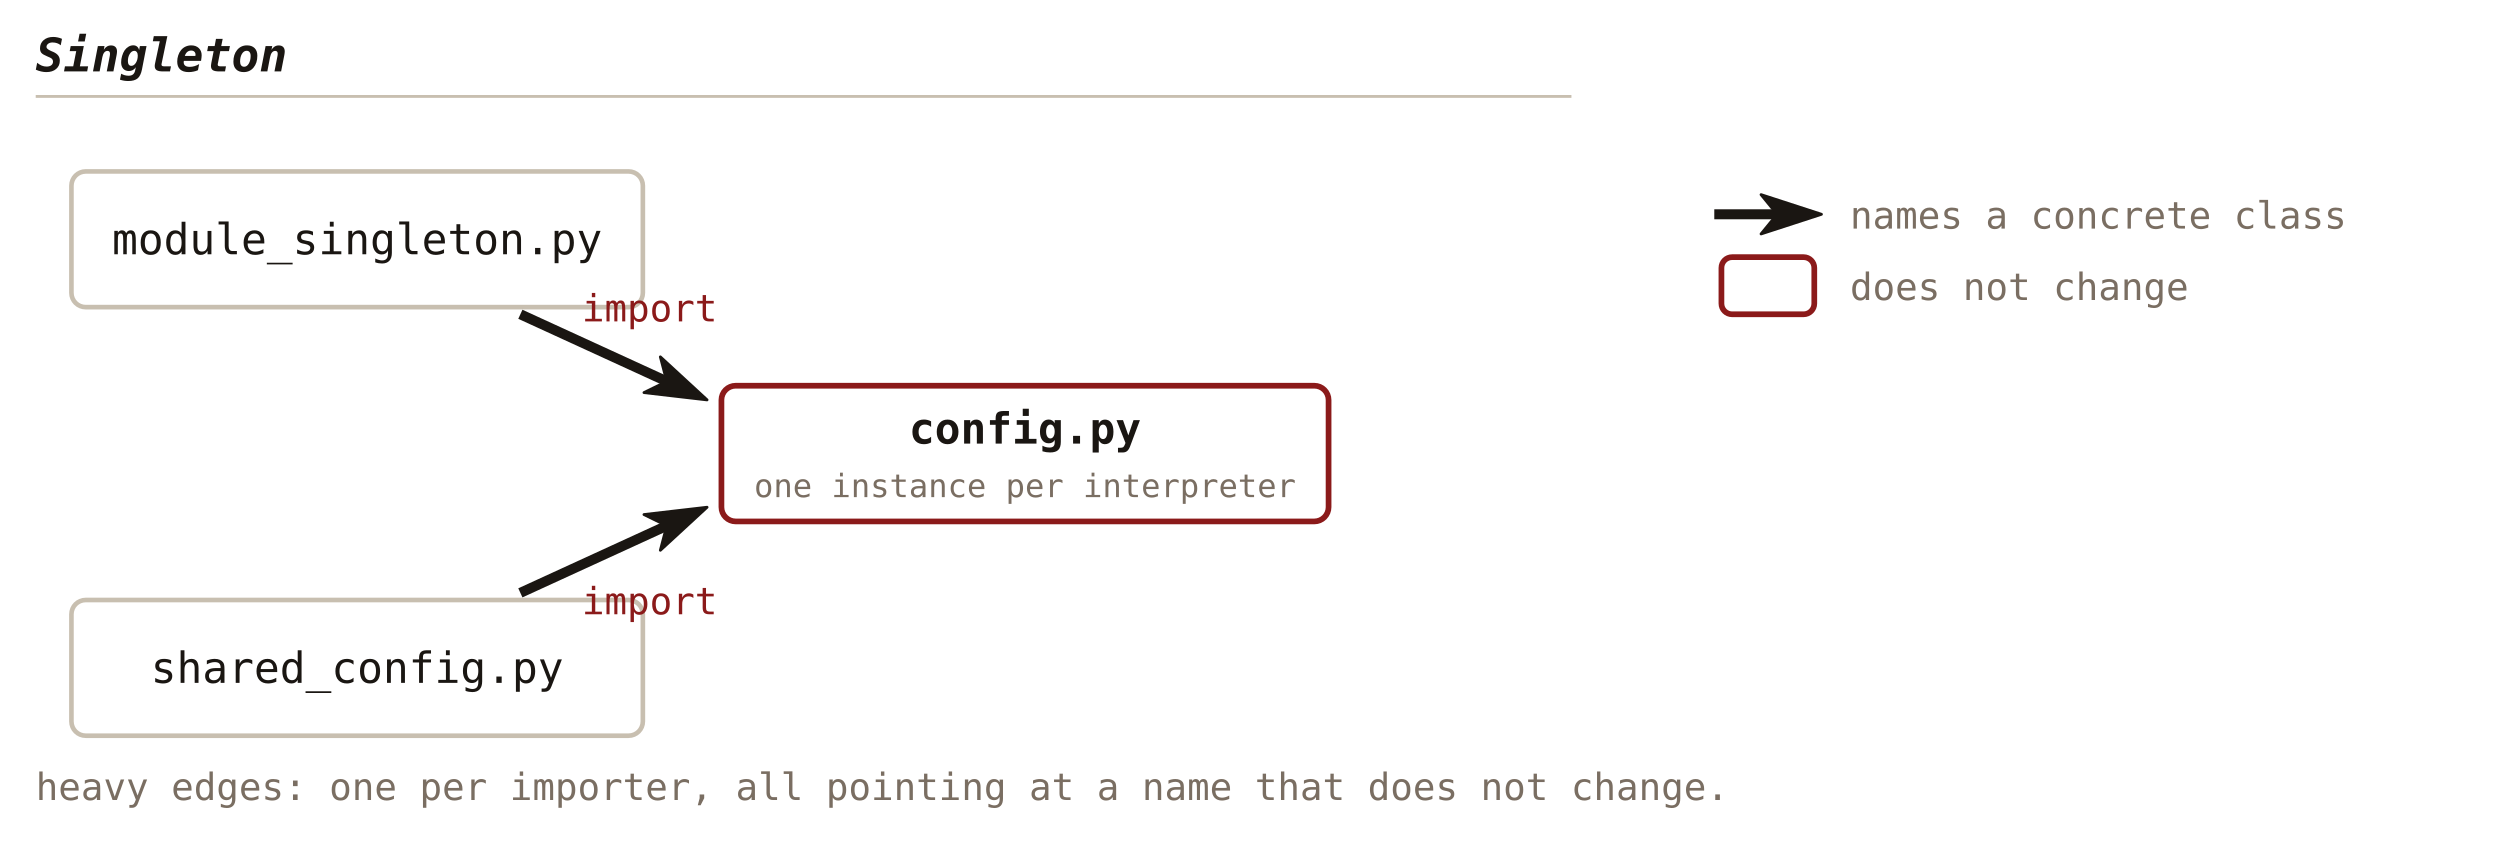
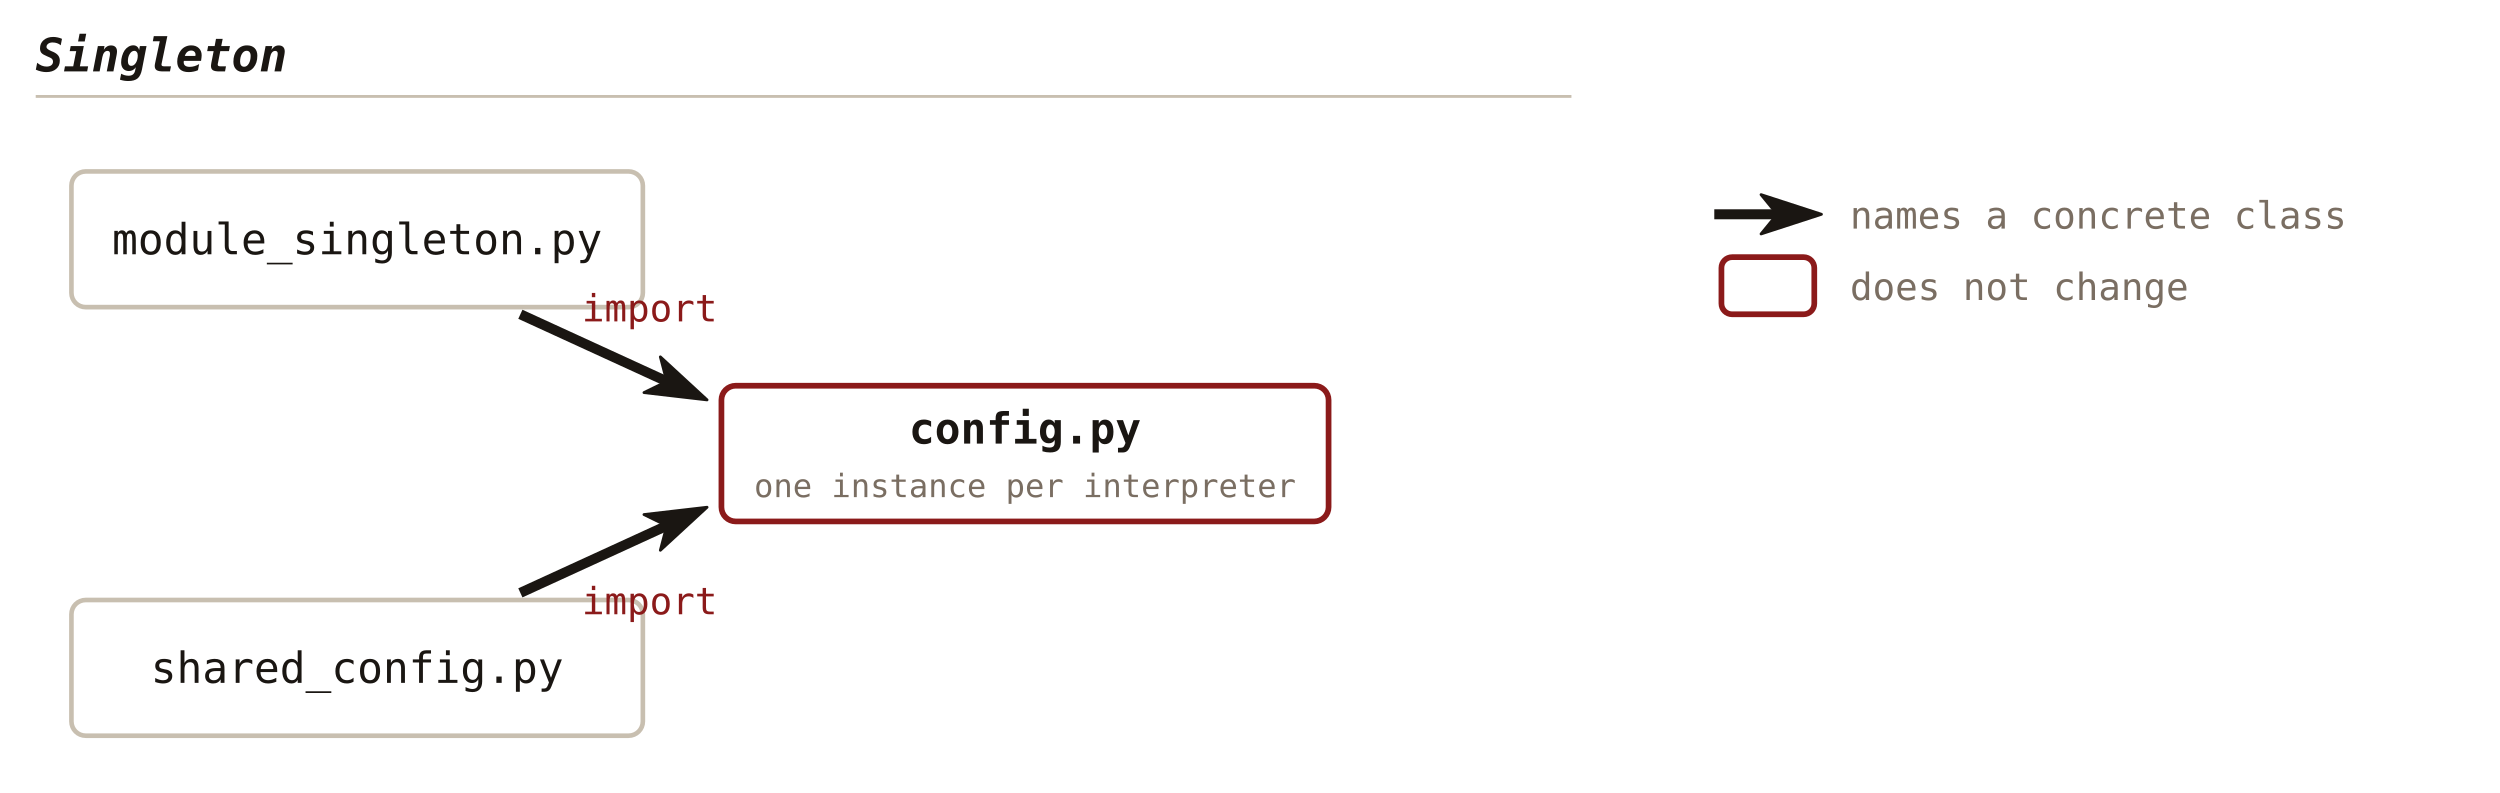
- <svg xmlns="http://www.w3.org/2000/svg" viewBox="0 0 700 236" font-family="'JetBrains Mono', Consolas, monospace">
+ <svg xmlns="http://www.w3.org/2000/svg" viewBox="0 0 700 222" font-family="'JetBrains Mono', Consolas, monospace">
  <defs>
    <marker id="c24-solid" viewBox="0 0 18 12" refX="5" refY="6" markerWidth="18" markerHeight="12" orient="auto" markerUnits="userSpaceOnUse">
      <path d="M0.5,0.5 L17.4,6 L0.5,11.5 L5,6 Z" fill="#1a1612" stroke="#1a1612" stroke-width="0.8" stroke-linejoin="round" />
    </marker>
    <marker id="c24-hollow" viewBox="0 0 18 12" refX="1" refY="6" markerWidth="18" markerHeight="12" orient="auto" markerUnits="userSpaceOnUse">
      <path d="M1,1 L17.4,6 L1,11 Z" fill="none" stroke="#1a1612" stroke-width="1.2" stroke-linejoin="round" />
    </marker>
    <marker id="c24-hollow-muted" viewBox="0 0 18 12" refX="1" refY="6" markerWidth="18" markerHeight="12" orient="auto" markerUnits="userSpaceOnUse">
      <path d="M1,1 L17.4,6 L1,11 Z" fill="none" stroke="#7a6e62" stroke-width="1.2" stroke-linejoin="round" />
    </marker>
  </defs>
  <text x="10" y="20" font-size="13" font-weight="bold" font-style="italic" fill="#1a1612" text-anchor="start">Singleton</text>
  <line x1="10" y1="27" x2="440" y2="27" stroke="#c8bfb0" stroke-width="0.8" />
  <rect x="202" y="108" width="170" height="38" fill="none" stroke="#8b1a1a" stroke-width="1.6" rx="4" />
  <text x="287.0" y="124.2" font-size="12" font-weight="bold" fill="#1a1612" text-anchor="middle">config.py</text>
  <text x="287.0" y="139.2" font-size="9" fill="#7a6e62" text-anchor="middle">one instance per interpreter</text>
  <rect x="20" y="48" width="160" height="38" fill="none" stroke="#c8bfb0" stroke-width="1.3" rx="4" />
  <text x="100.0" y="71.2" font-size="12" fill="#1a1612" text-anchor="middle">module_singleton.py</text>
  <rect x="20" y="168" width="160" height="38" fill="none" stroke="#c8bfb0" stroke-width="1.3" rx="4" />
  <text x="100.0" y="191.2" font-size="12" fill="#1a1612" text-anchor="middle">shared_config.py</text>
  <line x1="145.7" y1="88.0" x2="186.7" y2="106.8" stroke="#1a1612" stroke-width="2.8" marker-end="url(#c24-solid)" />
  <text x="181.9" y="90.0" font-size="10.5" fill="#8b1a1a" text-anchor="middle">import</text>
  <line x1="145.7" y1="166.0" x2="186.7" y2="147.2" stroke="#1a1612" stroke-width="2.8" marker-end="url(#c24-solid)" />
  <text x="181.9" y="172.0" font-size="10.5" fill="#8b1a1a" text-anchor="middle">import</text>
-   <text x="10" y="224" font-size="10.5" fill="#7a6e62" text-anchor="start">heavy edges: one per importer, all pointing at a name that does not change.</text>
  <line class="legend" x1="480" y1="60" x2="497.6" y2="60" stroke="#1a1612" stroke-width="2.8" marker-end="url(#c24-solid)" />
  <text x="518" y="64" font-size="10.5" fill="#7a6e62" text-anchor="start">names a concrete class</text>
  <rect x="482" y="72" width="26" height="16" fill="none" stroke="#8b1a1a" stroke-width="1.6" rx="3" />
  <text x="518" y="84" font-size="10.5" fill="#7a6e62" text-anchor="start">does not change</text>
</svg>
